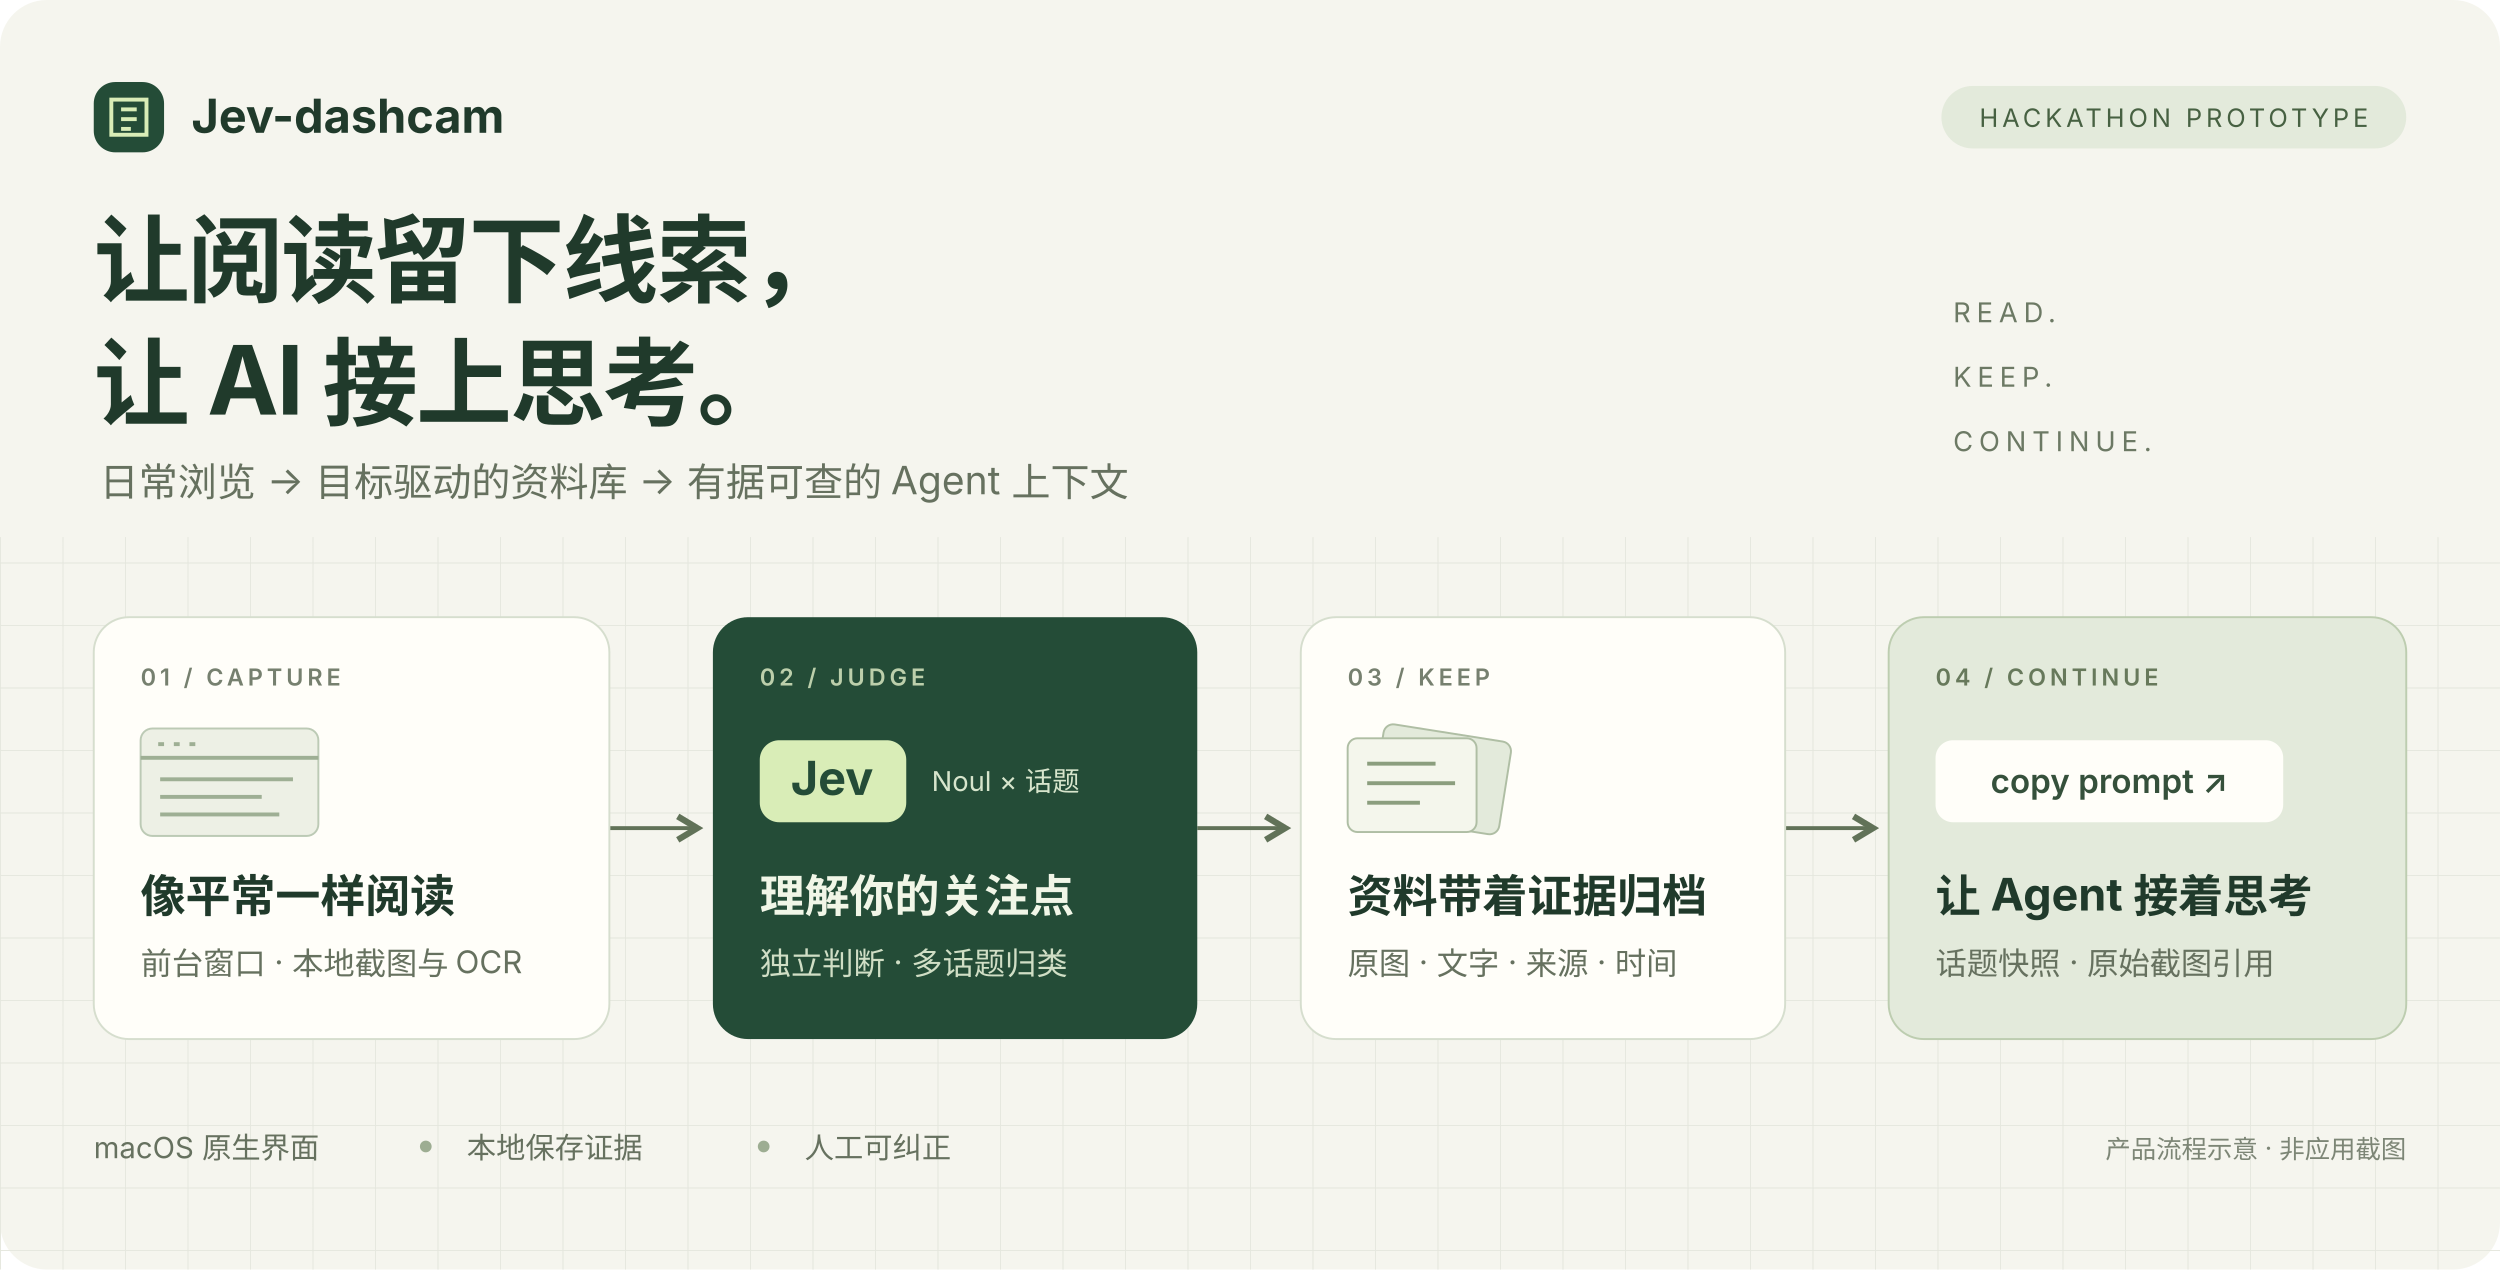
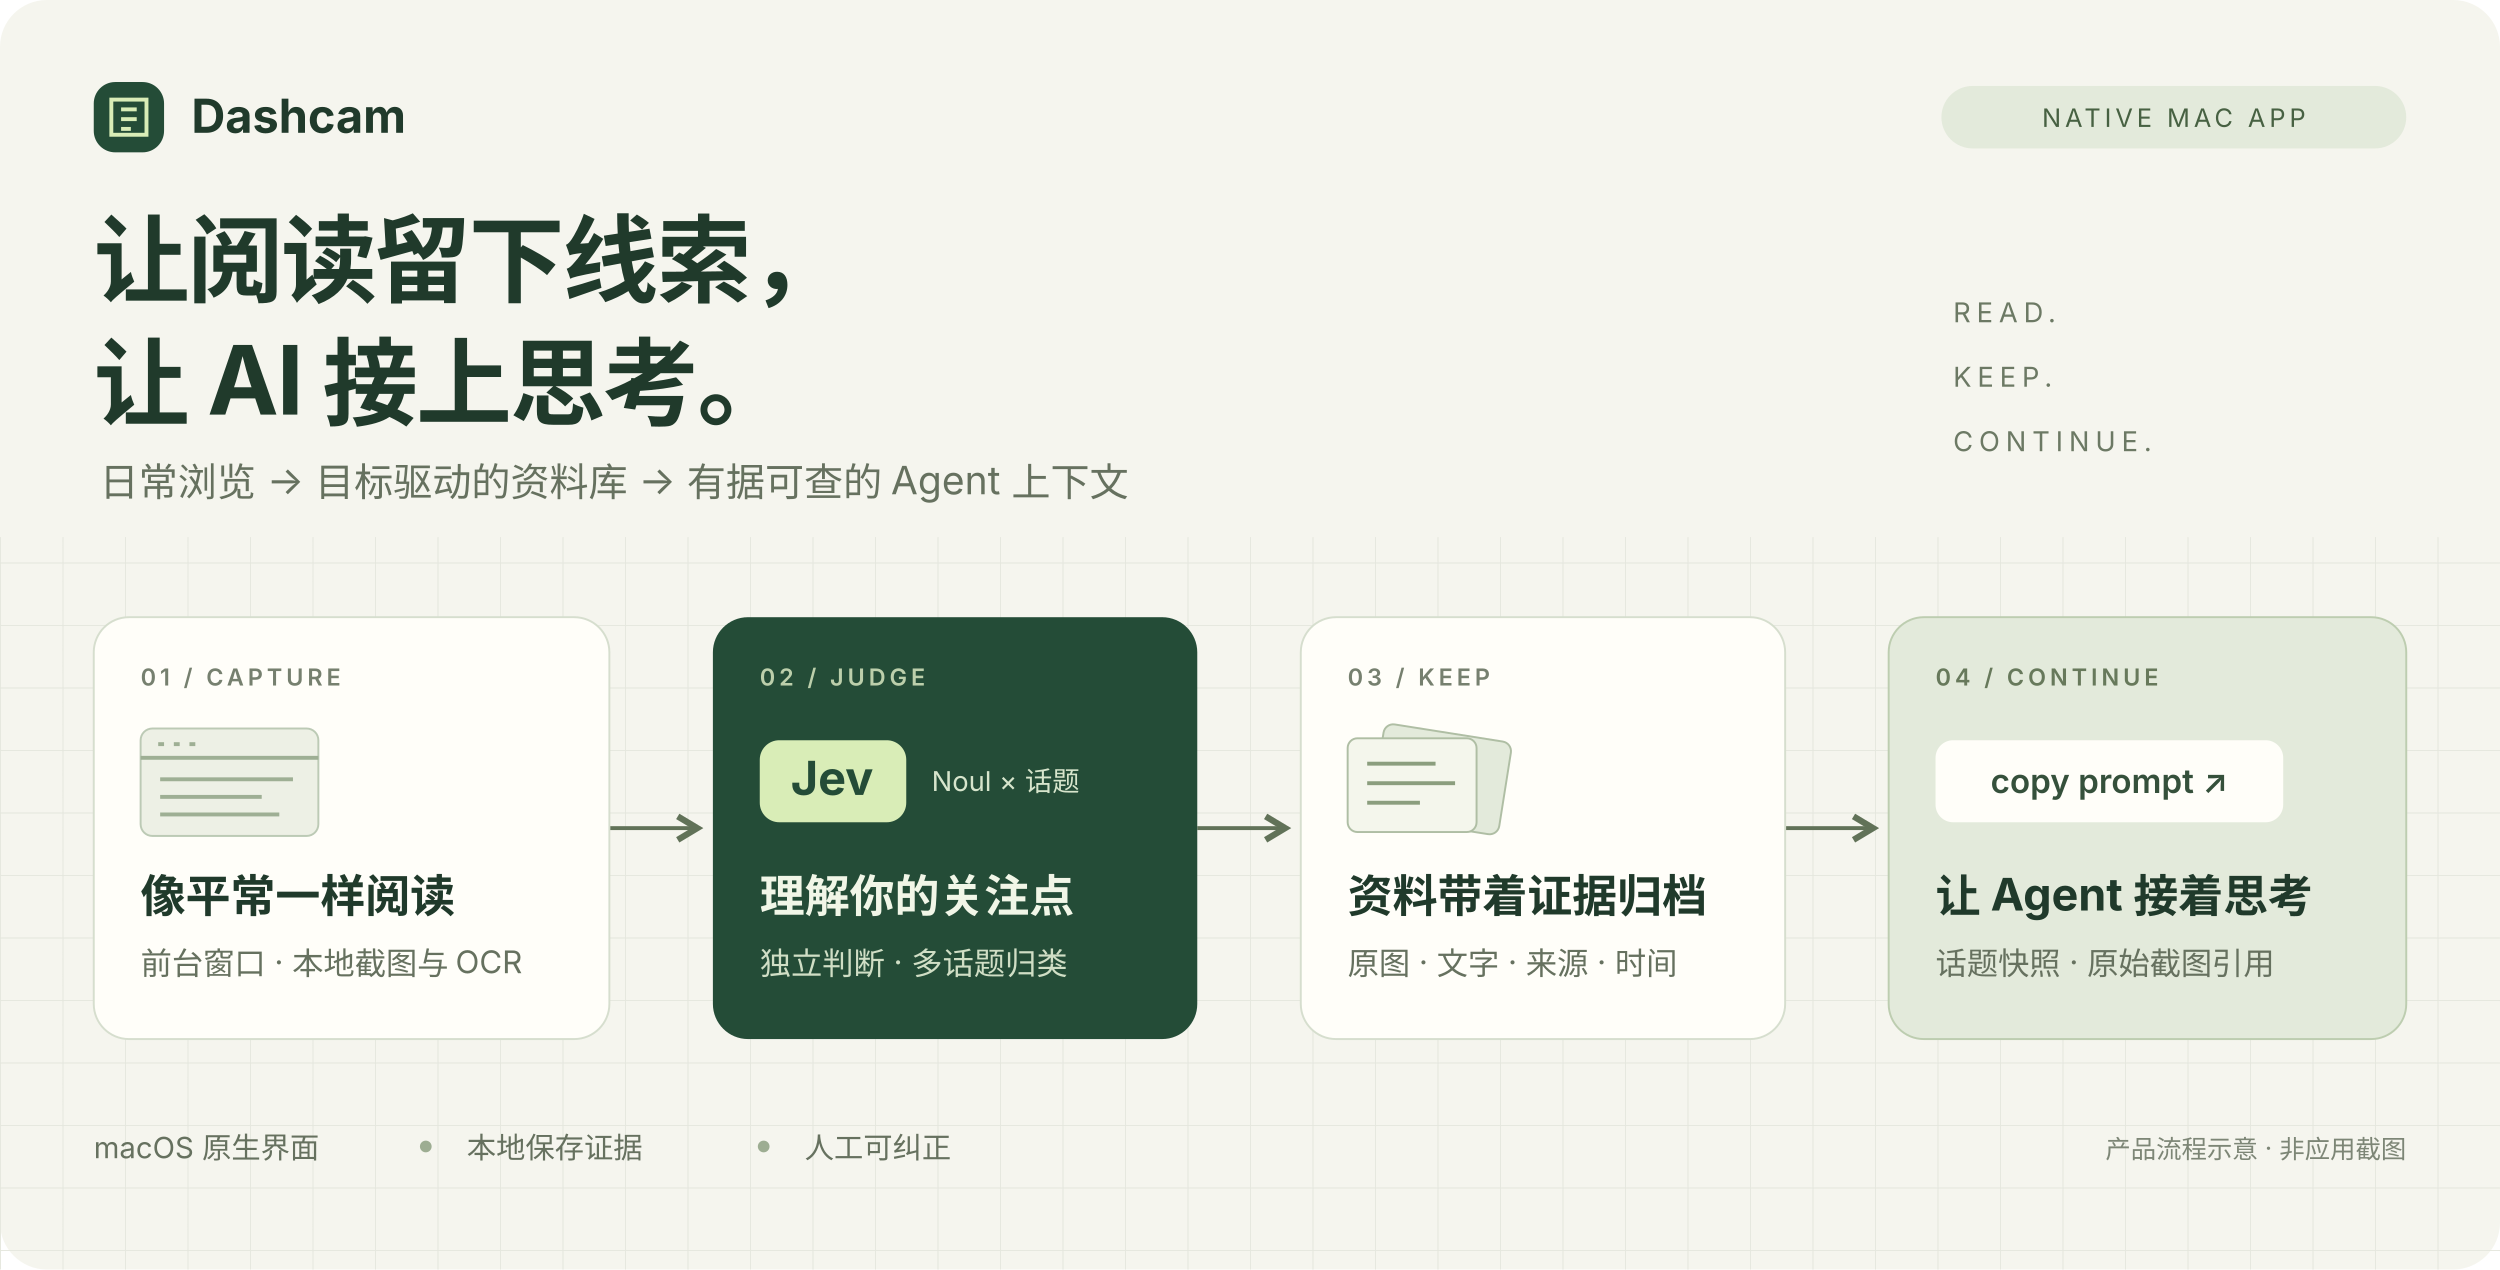
<svg xmlns="http://www.w3.org/2000/svg" width="1280" height="650" viewBox="0 0 1280 650" role="img" aria-labelledby="title desc">
  <defs>
    <pattern id="grid" width="32" height="32" patternUnits="userSpaceOnUse">
      <path d="M 32 0 L 0 0 0 32" fill="none" stroke="#e5e7de" stroke-width="1" />
    </pattern>
    <marker id="arrow" markerWidth="8" markerHeight="8" refX="6" refY="4" orient="auto">
      <path d="M1 1L6 4L1 7" fill="none" stroke="#617258" stroke-width="1.6" />
    </marker>
  </defs>
  <rect width="1280" height="650" rx="24" fill="#f5f5ee" />
  <rect x="0" y="275" width="1280" height="375" fill="url(#grid)" />
  <g font-family="-apple-system, BlinkMacSystemFont, 'PingFang SC', 'Microsoft YaHei', sans-serif">
    <rect x="48" y="42" width="36" height="36" rx="11" fill="#244c37" />
    <path d="M57 51h18v18H57z M62 56h8M62 61h8M62 66h5" fill="none" stroke="#d9edb7" stroke-width="2" />
-     <text x="98" y="68" font-size="24" font-weight="650" fill="#203a2b">Jev-dashcam</text>
+     <text x="98" y="68" font-size="24" font-weight="650" fill="#203a2b">Dashcam</text>
    <rect x="994" y="44" width="238" height="32" rx="16" fill="#e3eadb" />
-     <text x="1113" y="65" text-anchor="middle" font-size="13" letter-spacing="2" fill="#476142">HACKATHON PROTOTYPE</text>
+     <text x="1113" y="65" text-anchor="middle" font-size="13" letter-spacing="2" fill="#476142">NATIVE MAC APP</text>
    <text x="48" y="151" font-size="49" font-weight="700" letter-spacing="-1" fill="#203a2b">让阅读留下线索，</text>
    <text x="48" y="214" font-size="49" font-weight="700" letter-spacing="-1" fill="#203a2b">让 AI 接上思考。</text>
    <text x="51" y="254" font-size="20" fill="#66715f">日常浏览 → 目标驱动的资料库 → 有据可查的 Agent 上下文</text>
    <text x="1000" y="165" font-size="14" letter-spacing="3" fill="#6c7964">READ.</text>
    <text x="1000" y="198" font-size="14" letter-spacing="3" fill="#6c7964">KEEP.</text>
    <text x="1000" y="231" font-size="14" letter-spacing="3" fill="#6c7964">CONTINUE.</text>
    <g fill="none" stroke="#617258" stroke-width="2" marker-end="url(#arrow)">
      <path d="M312 424H357" />
      <path d="M613 424H658" />
      <path d="M914 424H959" />
    </g>
    <rect x="48" y="316" width="264" height="216" rx="18" fill="#fffef9" stroke="#d6dece" />
    <text x="72" y="351" font-size="12" font-weight="600" letter-spacing="2" fill="#76806f">01 / CAPTURE</text>
    <rect x="72" y="373" width="91" height="55" rx="6" fill="#edf0e5" stroke="#bccab5" />
    <path d="M72 388h91 M81 381h3m5 0h3m5 0h3 M82 399h68m-68 9h52m-52 9h61" stroke="#9eaf94" stroke-width="2" />
    <text x="72" y="467" font-size="23" font-weight="650" fill="#203a2b">像平常一样阅读</text>
    <text x="72" y="499" font-size="16" fill="#66715f">前台窗口 · 本地截图与 OCR</text>
    <rect x="365" y="316" width="248" height="216" rx="18" fill="#244c37" />
    <text x="389" y="351" font-size="12" font-weight="600" letter-spacing="2" fill="#bccfab">02 / JUDGE</text>
    <rect x="389" y="379" width="75" height="42" rx="10" fill="#d9edb7" />
    <text x="426" y="407" text-anchor="middle" font-size="24" font-weight="700" fill="#244c37">Jev</text>
    <text x="477" y="405" font-size="14" fill="#d7e5cc">Noul × 话题</text>
    <text x="389" y="467" font-size="23" font-weight="650" fill="#f1f6e7">理解你的关注点</text>
    <text x="389" y="499" font-size="16" fill="#d0dec5">独立判断 · 多话题归类</text>
    <rect x="666" y="316" width="248" height="216" rx="18" fill="#fffef9" stroke="#d6dece" />
    <text x="690" y="351" font-size="12" font-weight="600" letter-spacing="2" fill="#76806f">03 / KEEP</text>
    <rect x="705" y="375" width="66" height="48" rx="5" fill="#e3eadb" stroke="#afbea4" transform="rotate(9 738 399)" />
    <rect x="690" y="378" width="66" height="48" rx="5" fill="#f4f6ec" stroke="#afbea4" />
    <path d="M700 391h35m-35 10h45m-45 10h27" stroke="#8b9e7e" stroke-width="2" />
    <text x="690" y="467" font-size="23" font-weight="650" fill="#203a2b">资料带着证据归档</text>
    <text x="690" y="499" font-size="16" fill="#66715f">原图 · 文字 · 来源 · 时间</text>
    <rect x="967" y="316" width="265" height="216" rx="18" fill="#e3eadb" stroke="#bdcdb0" />
    <text x="991" y="351" font-size="12" font-weight="600" letter-spacing="2" fill="#67795b">04 / CONTINUE</text>
    <rect x="991" y="379" width="178" height="42" rx="9" fill="#fffef9" />
    <text x="1080" y="406" text-anchor="middle" font-size="17" font-weight="600" fill="#35503b">copy prompt ↗</text>
    <text x="991" y="467" font-size="23" font-weight="650" fill="#203a2b">让 Agent 接着思考</text>
    <text x="991" y="499" font-size="16" fill="#66715f">话题快照 · 原始截图引用</text>
    <text x="48" y="593" font-size="15" fill="#66715f">macOS 原生界面</text>
    <circle cx="218" cy="587" r="3" fill="#9dad92" />
    <text x="239" y="593" font-size="15" fill="#66715f">本地保存证据</text>
    <circle cx="391" cy="587" r="3" fill="#9dad92" />
    <text x="412" y="593" font-size="15" fill="#66715f">人工可纠正</text>
    <text x="1232" y="593" text-anchor="end" font-size="13" fill="#7d8676">产品流程示意 · 非应用截图</text>
  </g>
</svg>
